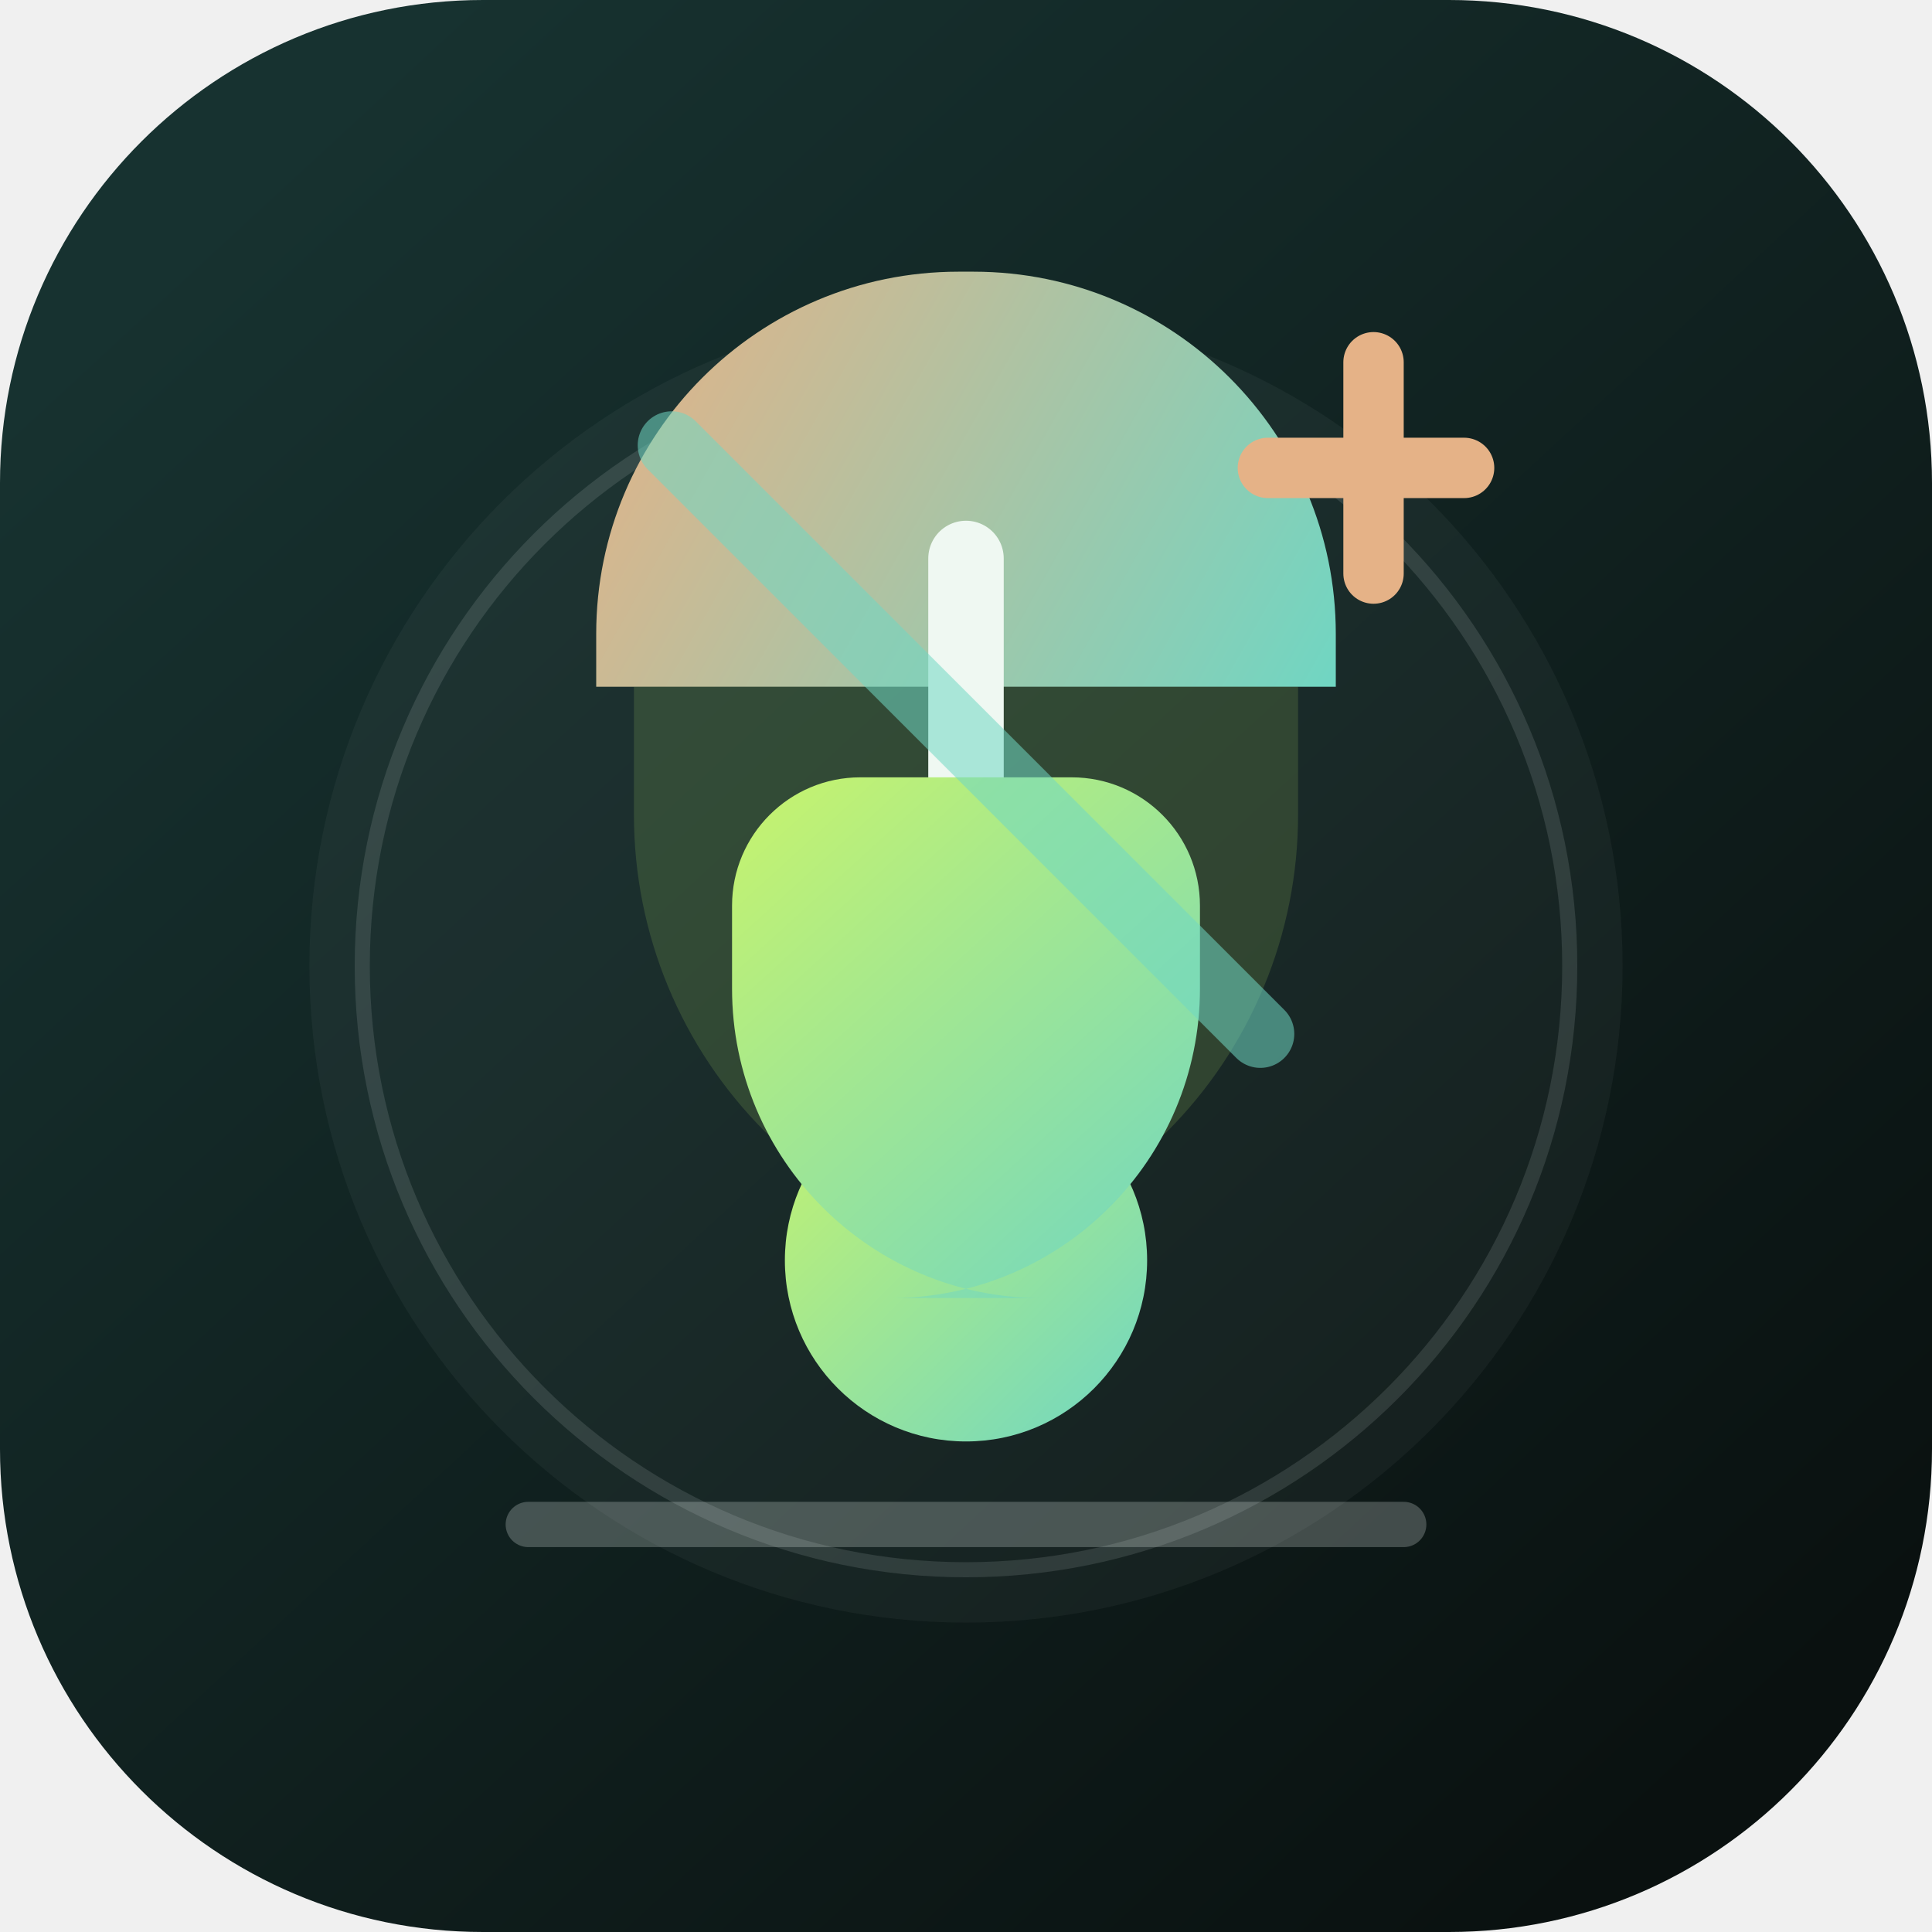
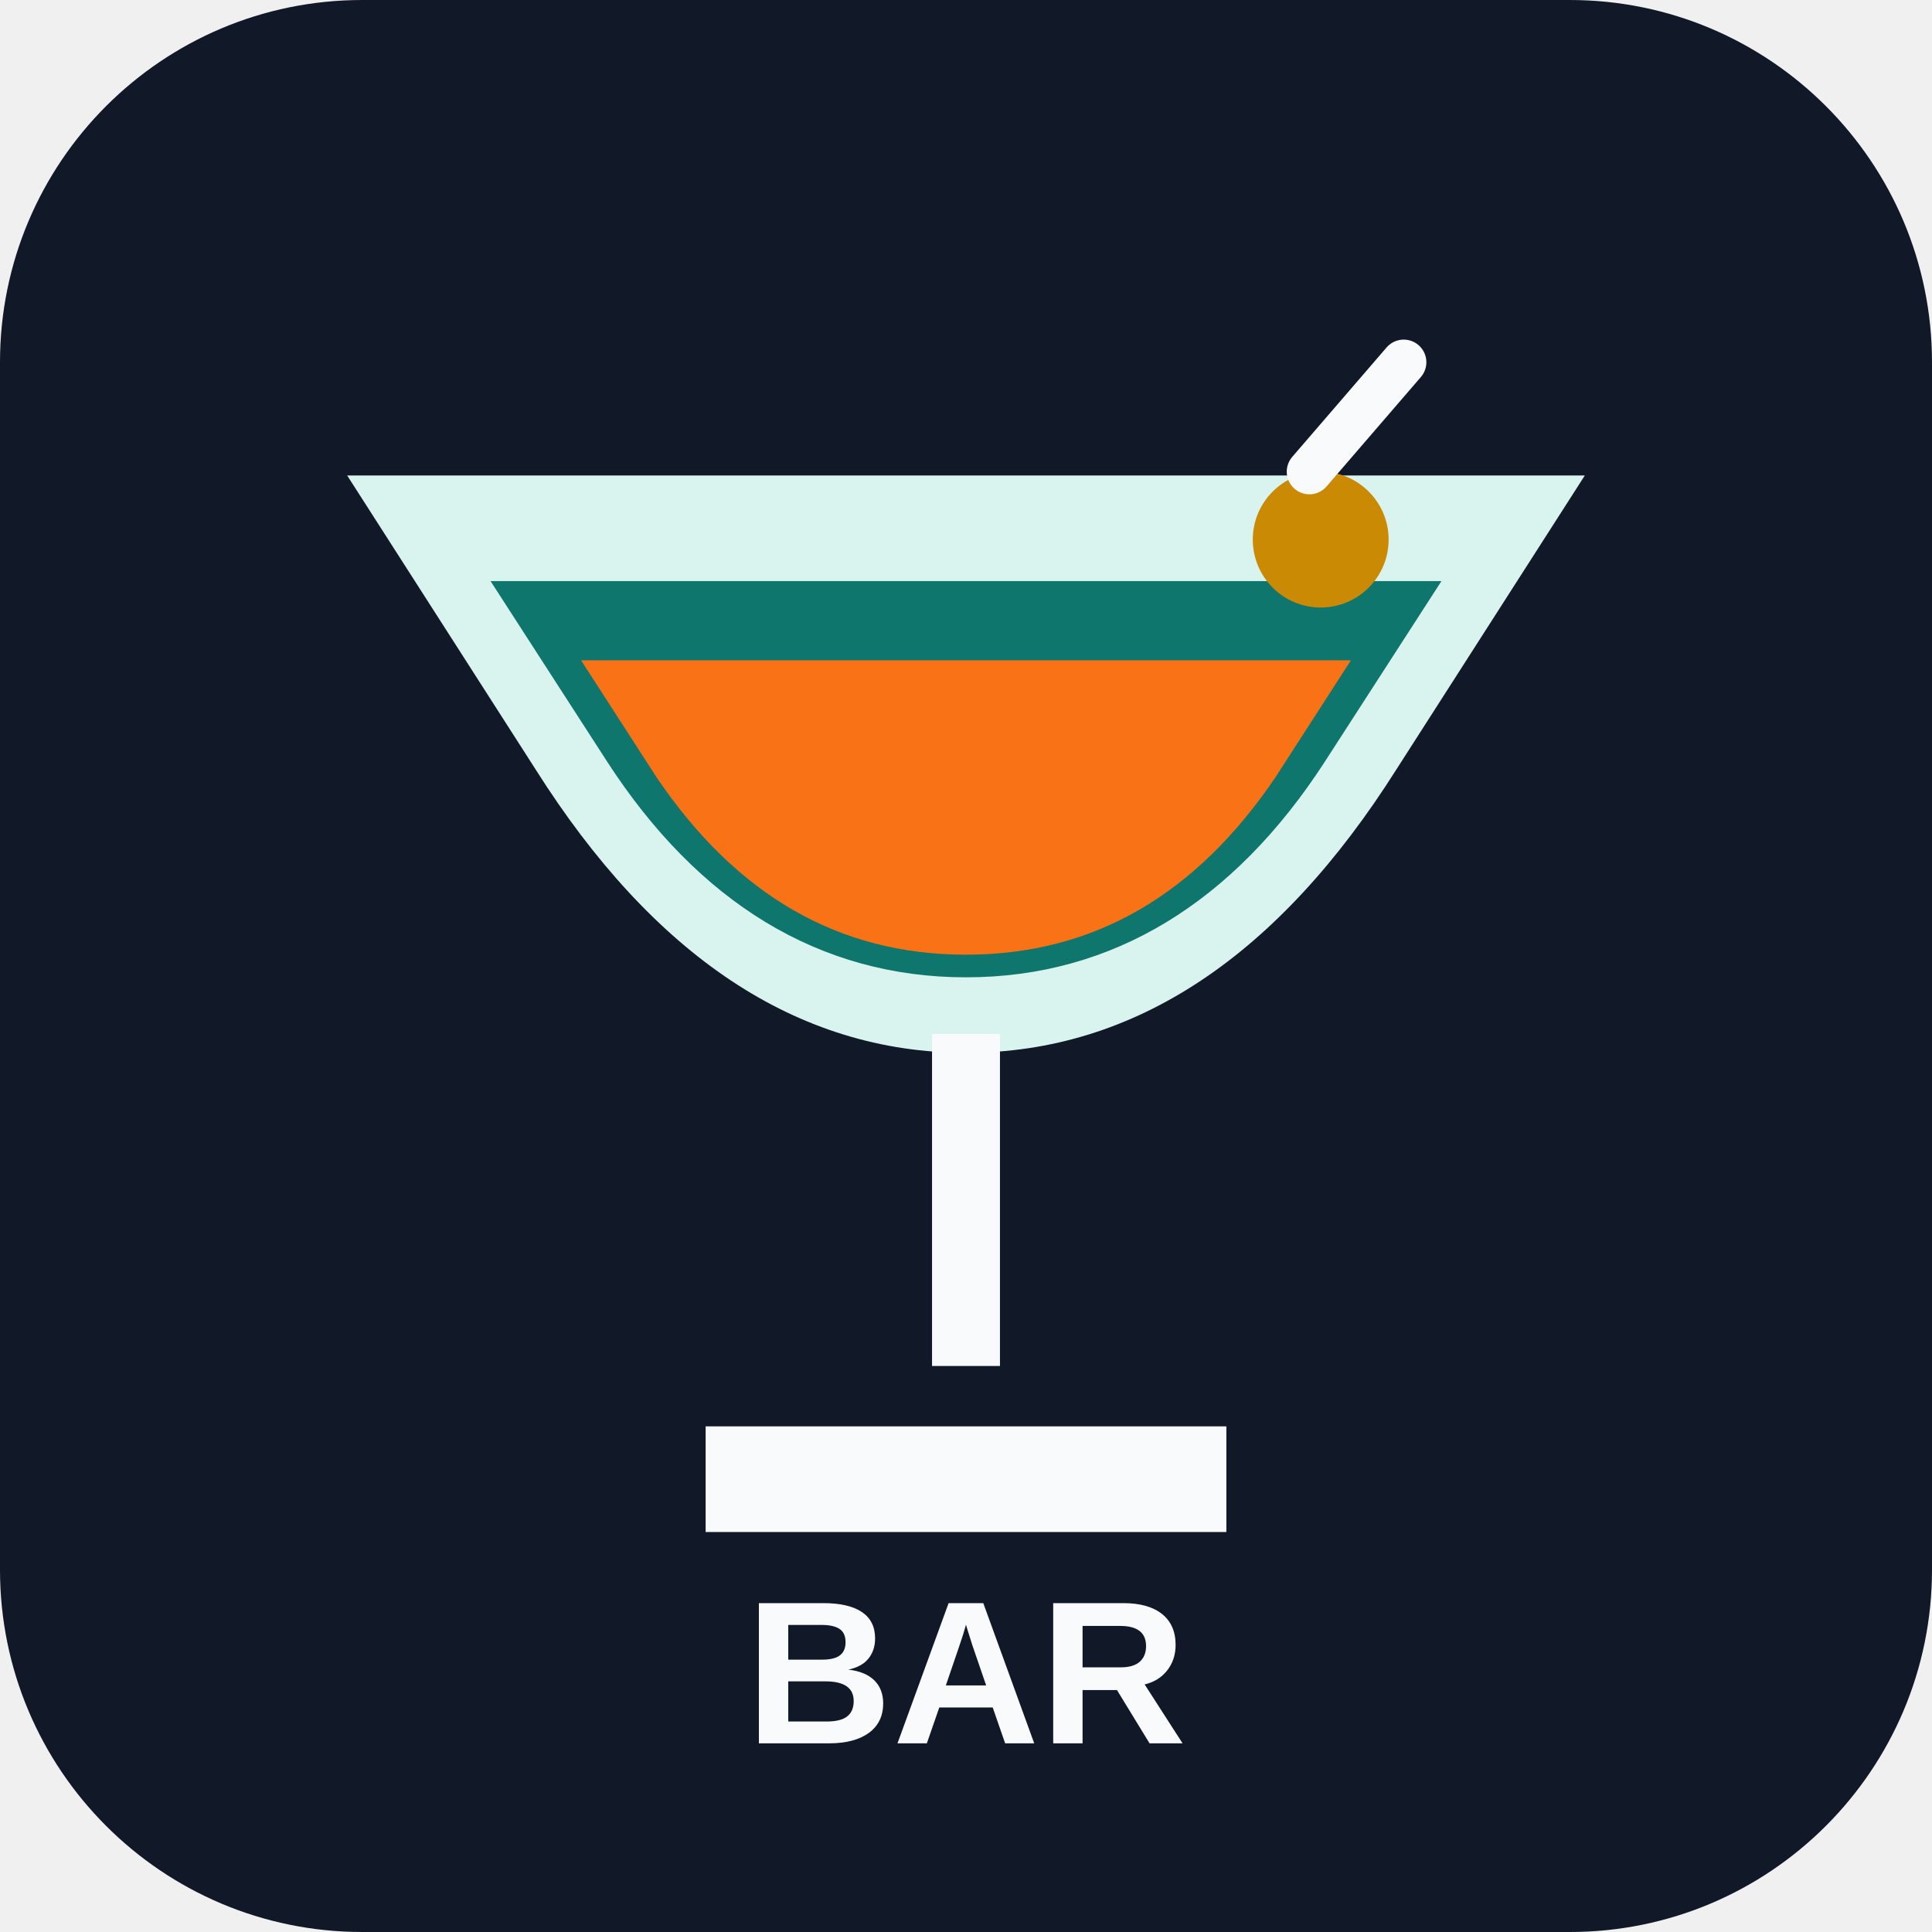
- <svg xmlns="http://www.w3.org/2000/svg" width="512" height="512" viewBox="0 0 512 512" fill="none">
-   <rect width="512" height="512" rx="128" fill="url(#bg)" />
-   <circle cx="256" cy="256" r="174" fill="#FFFFFF" fill-opacity="0.04" />
-   <circle cx="256" cy="256" r="160" stroke="#EFF8F2" stroke-opacity="0.12" stroke-width="4" />
-   <path d="M158 168C158 114.98 200.98 72 254 72H258C311.02 72 354 114.98 354 168V182H158V168Z" fill="url(#cap)" />
-   <path d="M168 182H344V216C344 247.48 331.495 277.671 309.243 299.923C286.991 322.175 256.8 334.68 225.32 334.68H286.68C255.2 334.68 225.009 322.175 202.757 299.923C180.505 277.671 168 247.48 168 216V182Z" fill="#C6F36E" fill-opacity="0.14" />
-   <path d="M256 148V286" stroke="#EFF8F2" stroke-width="20" stroke-linecap="round" />
-   <path d="M256 286C229.49 286 208 307.49 208 334C208 360.51 229.49 382 256 382C282.51 382 304 360.51 304 334C304 307.49 282.51 286 256 286Z" fill="url(#orb)" />
-   <path d="M194 240C194 221.223 209.223 206 228 206H284C302.777 206 318 221.223 318 240V262C318 307.287 281.287 344 236 344H276C230.713 344 194 307.287 194 262V240Z" fill="url(#liquid)" />
-   <path d="M178 118L334 274" stroke="#6FD6C3" stroke-opacity="0.55" stroke-width="18" stroke-linecap="round" />
-   <path d="M336 124L388 124" stroke="#E5B287" stroke-width="16" stroke-linecap="round" />
-   <path d="M364 96L364 152" stroke="#E5B287" stroke-width="16" stroke-linecap="round" />
-   <path d="M140 404H372" stroke="#EFF8F2" stroke-opacity="0.24" stroke-width="12" stroke-linecap="round" />
-   <defs>
-     <linearGradient id="bg" x1="62" y1="50" x2="452" y2="472" gradientUnits="userSpaceOnUse">
-       <stop stop-color="#173230" />
-       <stop offset="1" stop-color="#0A1110" />
-     </linearGradient>
-     <linearGradient id="cap" x1="160" y1="80" x2="352" y2="188" gradientUnits="userSpaceOnUse">
-       <stop stop-color="#E5B287" />
-       <stop offset="1" stop-color="#6FD6C3" />
-     </linearGradient>
-     <linearGradient id="orb" x1="208" y1="286" x2="304" y2="382" gradientUnits="userSpaceOnUse">
-       <stop stop-color="#C6F36E" />
-       <stop offset="1" stop-color="#6FD6C3" />
-     </linearGradient>
-     <linearGradient id="liquid" x1="196" y1="210" x2="318" y2="344" gradientUnits="userSpaceOnUse">
-       <stop stop-color="#C6F36E" />
-       <stop offset="1" stop-color="#6FD6C3" />
-     </linearGradient>
-   </defs>
+ <svg xmlns="http://www.w3.org/2000/svg" viewBox="0 0 512 512" role="img" aria-label="BAR FLAVOUR">
+   <rect width="512" height="512" rx="96" fill="#111827" />
+   <path d="M92 126h328l-50 78c-31 49-69 75-114 75s-83-26-114-75l-50-78Z" fill="#d9f4ef" />
+   <path d="M130 154h252l-31 48c-24 37-56 57-95 57s-71-20-95-57l-31-48Z" fill="#0f766e" />
+   <path d="M154 175h204l-20 31c-21 31-48 47-82 47s-61-16-82-47l-20-31Z" fill="#f97316" />
+   <path d="M247 274h18v88h-18z" fill="#f8fafc" />
+   <path d="M187 378h138v28H187z" fill="#f8fafc" />
+   <circle cx="350" cy="143" r="18" fill="#ca8a04" />
+   <path d="M347 125 372 96" stroke="#f8fafc" stroke-width="12" stroke-linecap="round" />
+   <text x="256" y="462" text-anchor="middle" fill="#f8fafc" font-family="Avenir Next, Arial, sans-serif" font-size="54" font-weight="800">BAR</text>
</svg>
